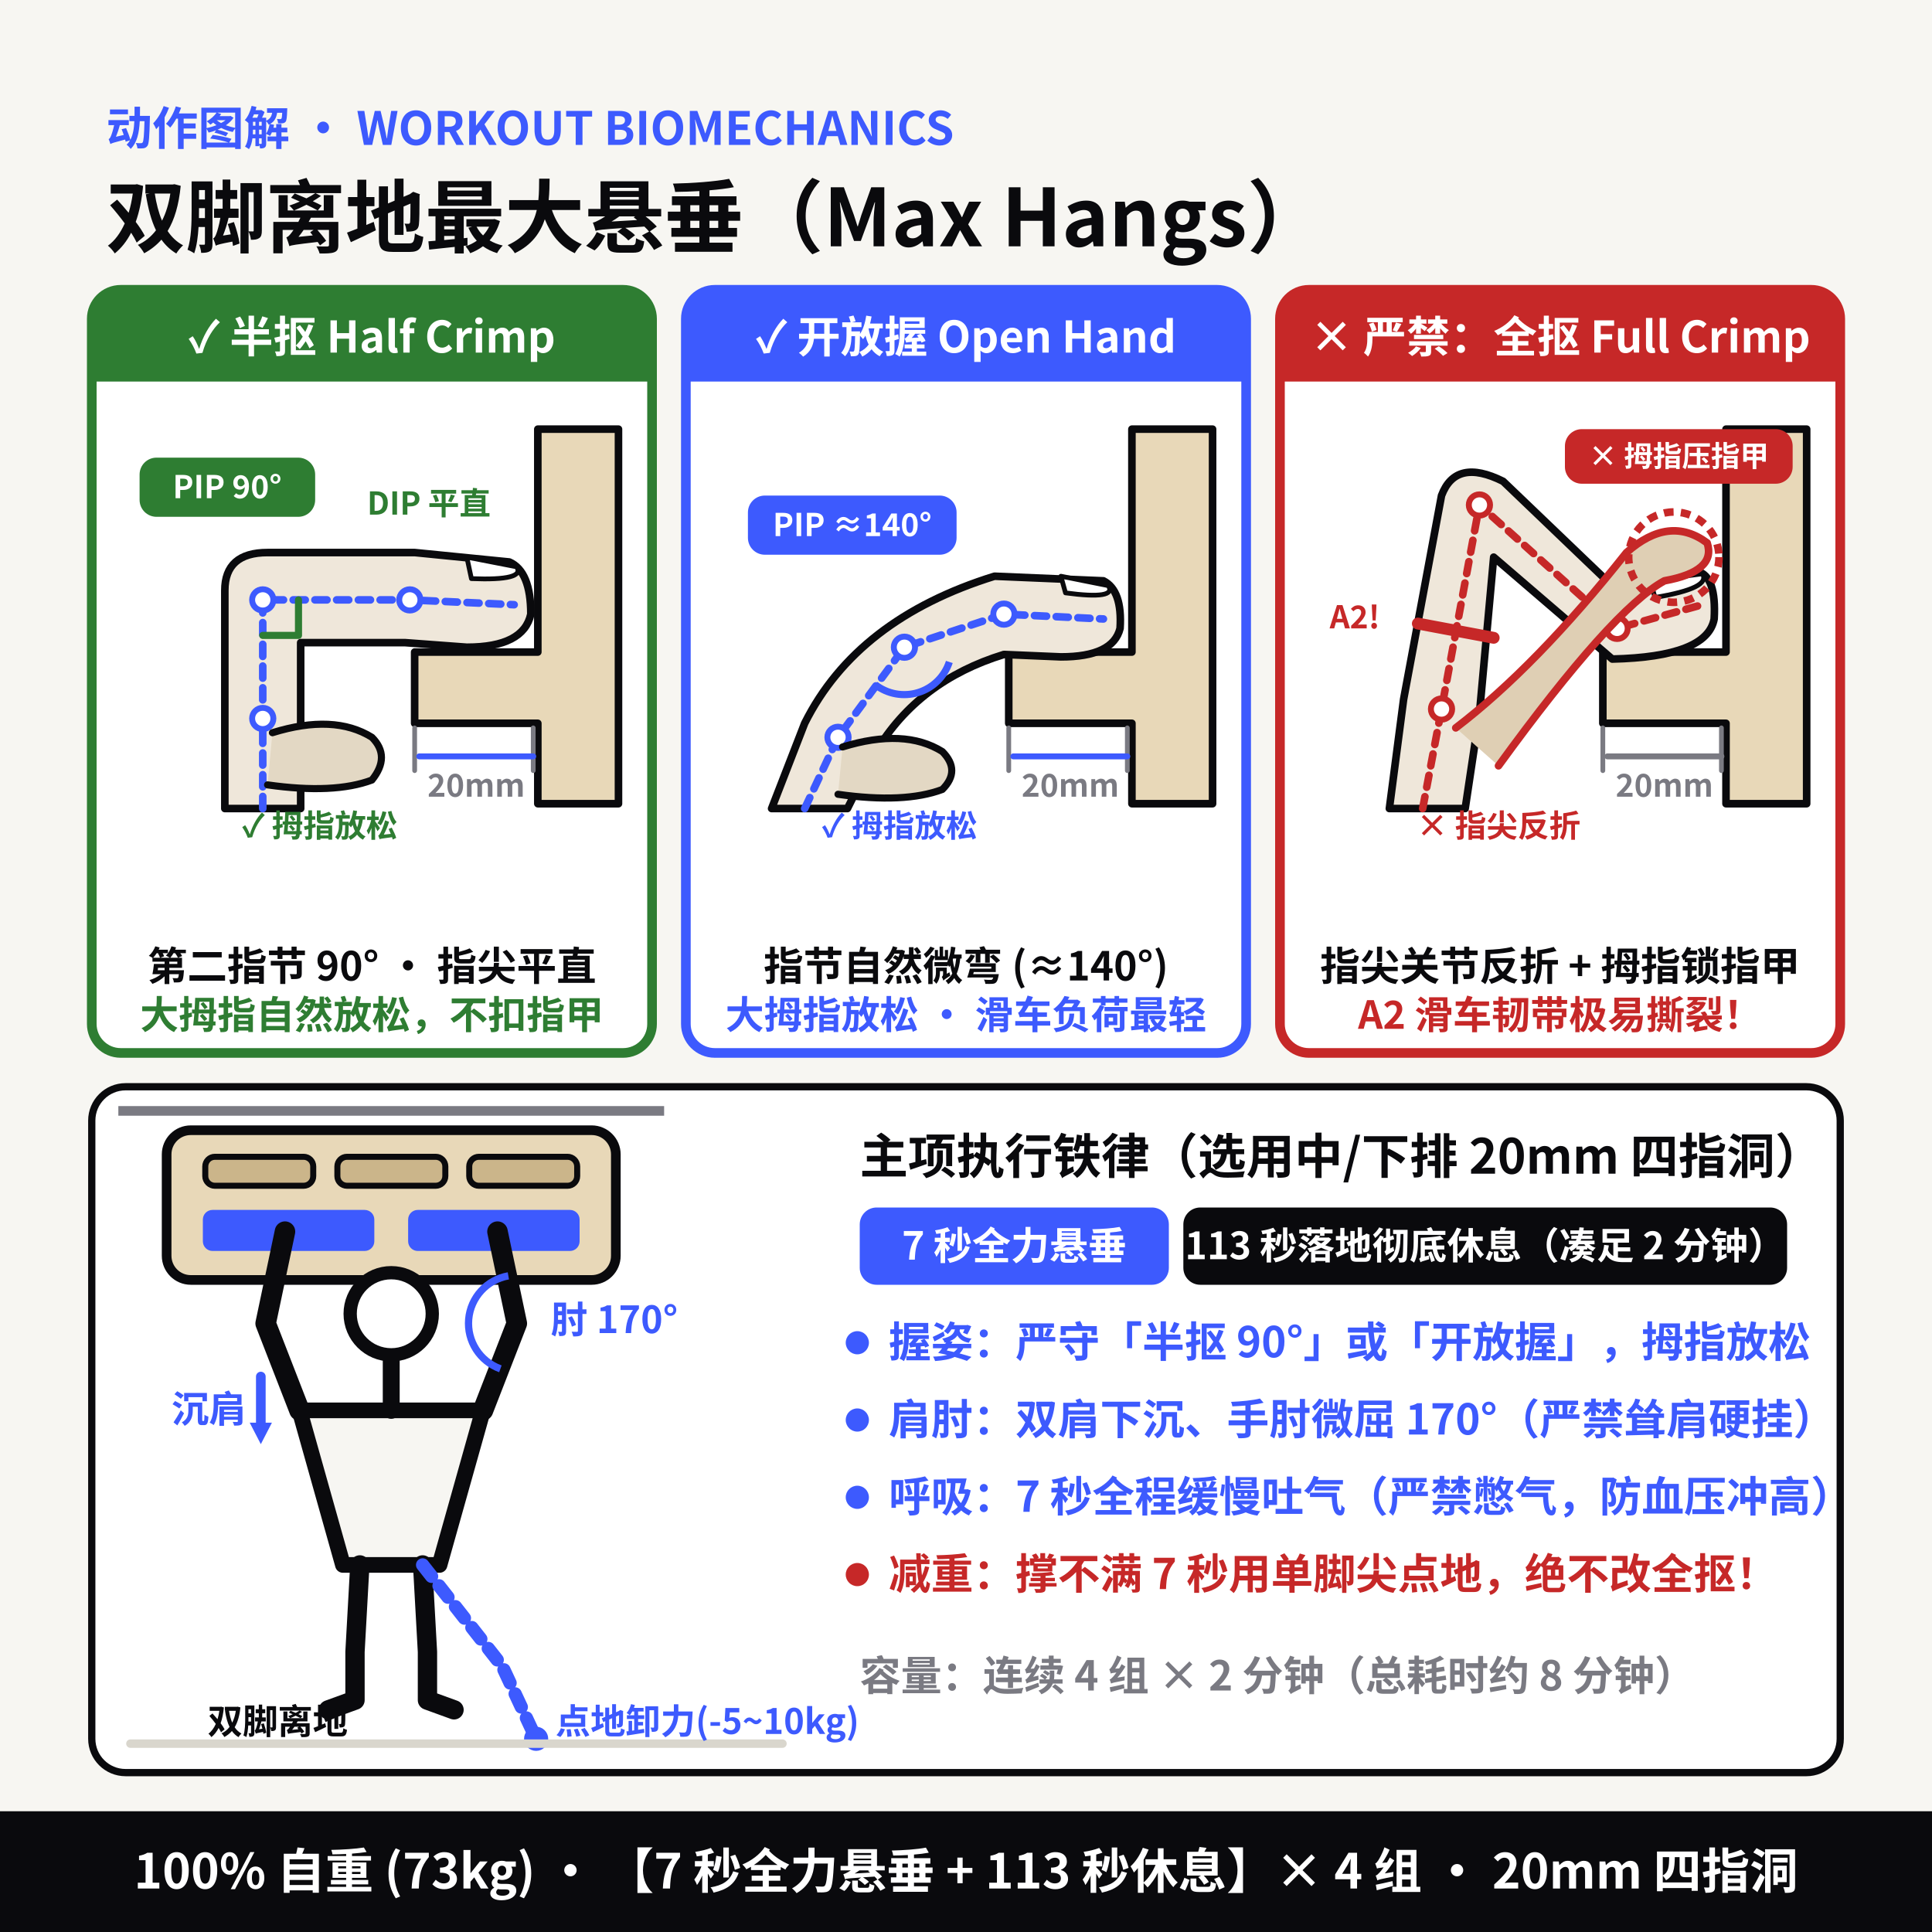
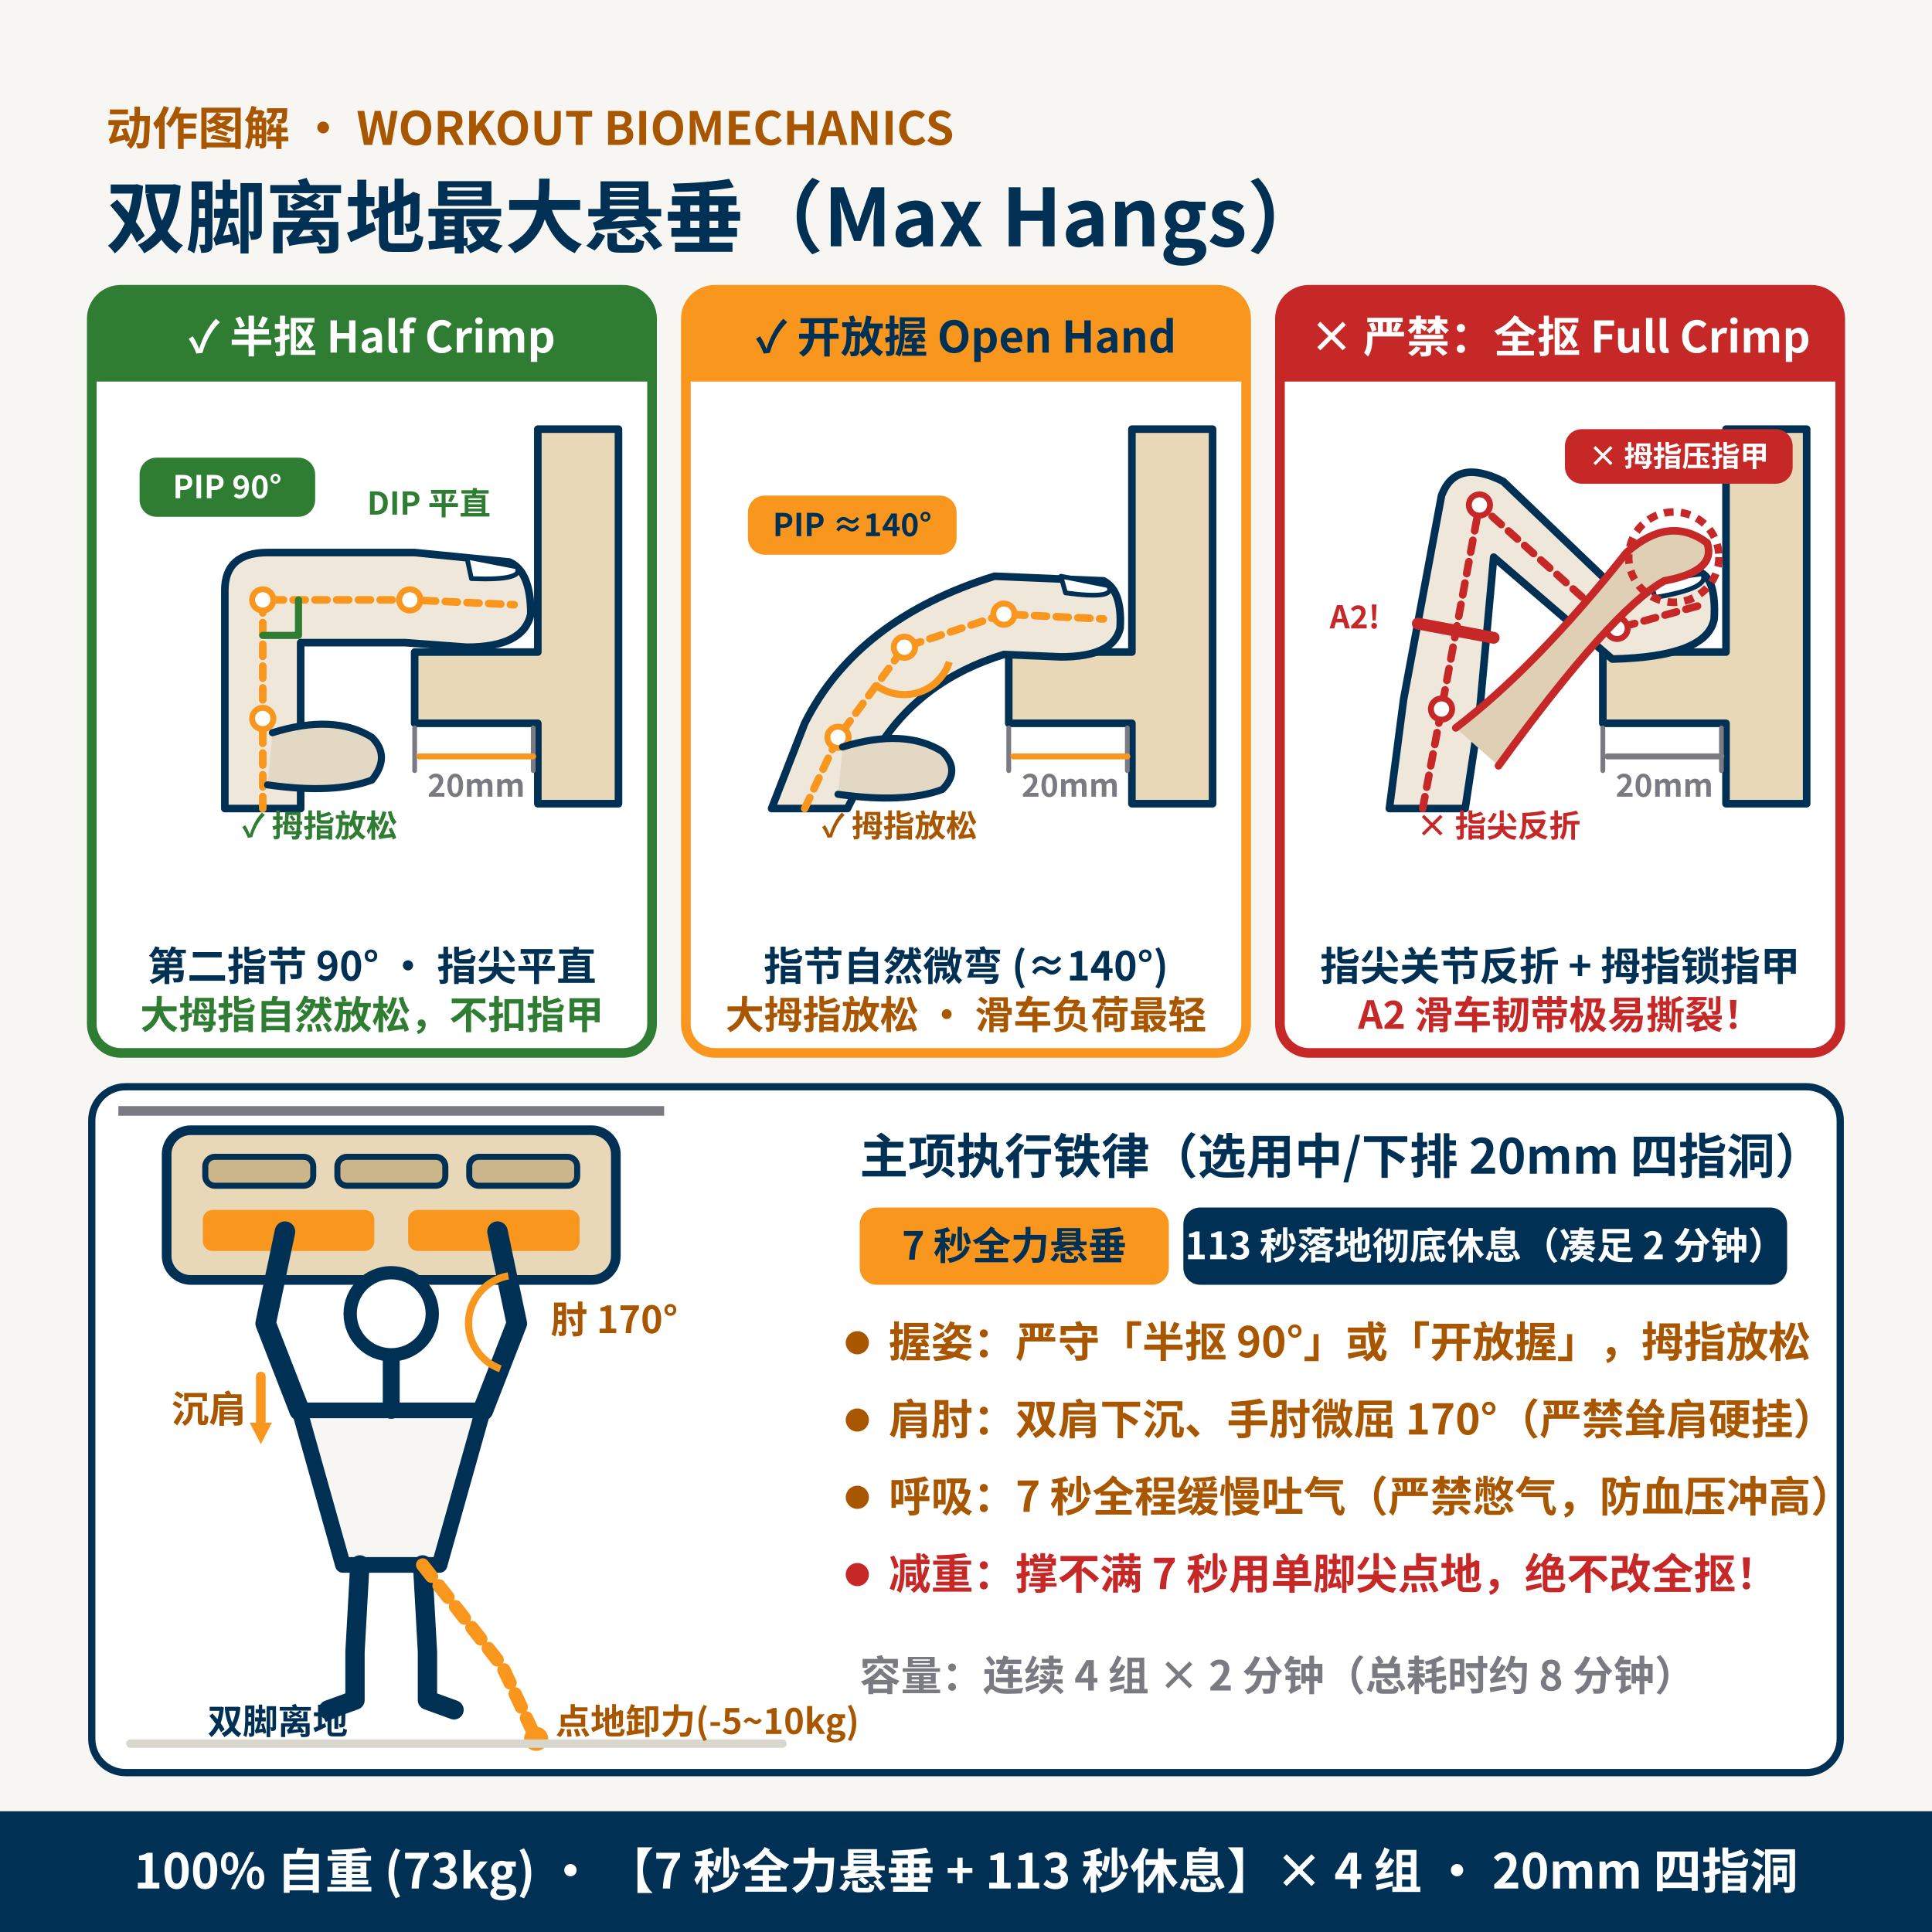
<svg xmlns="http://www.w3.org/2000/svg" viewBox="0 0 800 800" width="800" height="800">
  <rect width="800" height="800" fill="#f7f6f2" />
-   <text x="44.0" y="60.0" font-family="Noto Sans CJK SC, Noto Sans SC, PingFang SC, sans-serif" font-size="19" font-weight="800" fill="#3d5afe" text-anchor="start">动作图解 · WORKOUT BIOMECHANICS</text>
-   <text x="44.0" y="102.0" font-family="Noto Sans CJK SC, Noto Sans SC, PingFang SC, sans-serif" font-size="33" font-weight="900" fill="#0a0a0d" text-anchor="start">双脚离地最大悬垂（Max Hangs）</text>
+   <text x="44.0" y="60.0" font-family="Noto Sans CJK SC, Noto Sans SC, PingFang SC, sans-serif" font-size="19" font-weight="800" fill="#a85600" text-anchor="start">动作图解 · WORKOUT BIOMECHANICS</text>
+   <text x="44.0" y="102.0" font-family="Noto Sans CJK SC, Noto Sans SC, PingFang SC, sans-serif" font-size="33" font-weight="900" fill="#003054" text-anchor="start">双脚离地最大悬垂（Max Hangs）</text>
  <rect x="38.0" y="120.0" width="232.0" height="316.0" rx="12" fill="#fff" stroke="#2e7d32" stroke-width="4" />
  <path d="M38,158 V132 Q38,120 50,120 H258 Q270,120 270,132 V158 Z" fill="#2e7d32" stroke="#2e7d32" stroke-width="0" stroke-linecap="round" stroke-linejoin="round" />
  <text x="154.0" y="146.0" font-family="Noto Sans CJK SC, Noto Sans SC, PingFang SC, sans-serif" font-size="18" font-weight="800" fill="#fff" text-anchor="middle">✓ 半抠 Half Crimp</text>
-   <polygon points="222.7,177.7 256.1,177.7 256.1,332.8 222.7,332.8 222.7,299.5 171.7,299.5 171.7,270.0 222.7,270.0" fill="#e8d8b8" stroke="#0a0a0d" stroke-width="3.142" stroke-linejoin="round" />
+   <polygon points="222.7,177.7 256.1,177.7 256.1,332.8 222.7,332.8 222.7,299.5 171.7,299.5 171.7,270.0 222.7,270.0" fill="#e8d8b8" stroke="#003054" stroke-width="3.142" stroke-linejoin="round" />
  <polyline points="171.7,301.4 171.7,319.1" fill="none" stroke="#7a7a82" stroke-width="1.964" stroke-linecap="round" stroke-linejoin="round" />
  <polyline points="220.8,301.4 220.8,319.1" fill="none" stroke="#7a7a82" stroke-width="1.964" stroke-linecap="round" stroke-linejoin="round" />
-   <polyline points="173.6,313.2 220.8,313.2" fill="none" stroke="#3d5afe" stroke-width="2.455" stroke-linecap="round" stroke-linejoin="round" />
+   <polyline points="173.6,313.2 220.8,313.2" fill="none" stroke="#f8961d" stroke-width="2.455" stroke-linecap="round" stroke-linejoin="round" />
  <text x="197.2" y="329.9" font-family="Noto Sans CJK SC, Noto Sans SC, PingFang SC, sans-serif" font-size="13" font-weight="800" fill="#7a7a82" text-anchor="middle">20mm</text>
-   <path d="M93.1,334.8 L93.1,295.5 L93.1,244.5 Q93.1,228.8 110.8,228.8 L171.7,228.8 L210.9,232.7 Q219.8,236.6 219.8,254.3 Q216.8,268.0 193.3,268.0 L167.7,266.1 L124.5,266.1 L124.5,297.5 L124.5,334.8 Z" fill="#efe7da" stroke="#0a0a0d" stroke-width="3.142" stroke-linecap="round" stroke-linejoin="round" />
-   <path d="M193.3,230.7 L213.9,234.7 Q217.8,240.5 195.2,239.6 Z" fill="#fff" stroke="#0a0a0d" stroke-width="1.964" stroke-linecap="round" stroke-linejoin="round" />
-   <polyline points="108.8,334.8 108.8,297.5 108.8,248.4 169.7,248.4 212.9,250.4" fill="none" stroke="#3d5afe" stroke-width="3.142" stroke-linecap="round" stroke-linejoin="round" stroke-dasharray="5 4" />
-   <circle cx="108.8" cy="297.5" r="4.4" fill="#fff" stroke="#3d5afe" stroke-width="2.455" />
-   <circle cx="108.8" cy="248.4" r="4.4" fill="#fff" stroke="#3d5afe" stroke-width="2.455" />
-   <circle cx="169.7" cy="248.4" r="4.4" fill="#fff" stroke="#3d5afe" stroke-width="2.455" />
+   <path d="M93.1,334.8 L93.1,295.5 L93.1,244.5 Q93.1,228.8 110.8,228.8 L171.7,228.8 L210.9,232.7 Q219.8,236.6 219.8,254.3 Q216.8,268.0 193.3,268.0 L167.7,266.1 L124.5,266.1 L124.5,297.5 L124.5,334.8 Z" fill="#efe7da" stroke="#003054" stroke-width="3.142" stroke-linecap="round" stroke-linejoin="round" />
+   <path d="M193.3,230.7 L213.9,234.7 Q217.8,240.5 195.2,239.6 Z" fill="#fff" stroke="#003054" stroke-width="1.964" stroke-linecap="round" stroke-linejoin="round" />
+   <polyline points="108.8,334.8 108.8,297.5 108.8,248.4 169.7,248.4 212.9,250.4" fill="none" stroke="#f8961d" stroke-width="3.142" stroke-linecap="round" stroke-linejoin="round" stroke-dasharray="5 4" />
+   <circle cx="108.8" cy="297.5" r="4.4" fill="#fff" stroke="#f8961d" stroke-width="2.455" />
+   <circle cx="108.8" cy="248.4" r="4.4" fill="#fff" stroke="#f8961d" stroke-width="2.455" />
+   <circle cx="169.7" cy="248.4" r="4.4" fill="#fff" stroke="#f8961d" stroke-width="2.455" />
  <path d="M123.6,248.4 L123.6,263.1 L108.8,263.1" fill="none" stroke="#2e7d32" stroke-width="2.945" stroke-linecap="round" stroke-linejoin="round" />
  <rect x="57.8" y="189.5" width="72.7" height="24.5" rx="7" fill="#2e7d32" stroke="#2e7d32" stroke-width="0" />
  <text x="94.1" y="206.3" font-family="Noto Sans CJK SC, Noto Sans SC, PingFang SC, sans-serif" font-size="13" font-weight="800" fill="#fff" text-anchor="middle">PIP 90°</text>
  <text x="177.6" y="213.1" font-family="Noto Sans CJK SC, Noto Sans SC, PingFang SC, sans-serif" font-size="13" font-weight="800" fill="#2e7d32" text-anchor="middle">DIP 平直</text>
-   <path d="M112.8,303.4 Q138.3,295.5 154.0,305.3 Q161.9,313.2 154.0,323.0 Q138.3,328.9 110.8,325.0" fill="#e3d8c4" stroke="#0a0a0d" stroke-width="2.945" stroke-linecap="round" stroke-linejoin="round" />
+   <path d="M112.8,303.4 Q138.3,295.5 154.0,305.3 Q161.9,313.2 154.0,323.0 Q138.3,328.9 110.8,325.0" fill="#e3d8c4" stroke="#003054" stroke-width="2.945" stroke-linecap="round" stroke-linejoin="round" />
  <text x="132.4" y="346.6" font-family="Noto Sans CJK SC, Noto Sans SC, PingFang SC, sans-serif" font-size="13" font-weight="800" fill="#2e7d32" text-anchor="middle">✓ 拇指放松</text>
-   <text x="154.0" y="406.0" font-family="Noto Sans CJK SC, Noto Sans SC, PingFang SC, sans-serif" font-size="16.5" font-weight="700" fill="#0a0a0d" text-anchor="middle">第二指节 90° · 指尖平直</text>
+   <text x="154.0" y="406.0" font-family="Noto Sans CJK SC, Noto Sans SC, PingFang SC, sans-serif" font-size="16.5" font-weight="700" fill="#003054" text-anchor="middle">第二指节 90° · 指尖平直</text>
  <text x="154.0" y="426.0" font-family="Noto Sans CJK SC, Noto Sans SC, PingFang SC, sans-serif" font-size="16" font-weight="800" fill="#2e7d32" text-anchor="middle">大拇指自然放松，不扣指甲</text>
-   <rect x="284.0" y="120.0" width="232.0" height="316.0" rx="12" fill="#fff" stroke="#3d5afe" stroke-width="4" />
-   <path d="M284,158 V132 Q284,120 296,120 H504 Q516,120 516,132 V158 Z" fill="#3d5afe" stroke="#3d5afe" stroke-width="0" stroke-linecap="round" stroke-linejoin="round" />
-   <text x="400.0" y="146.0" font-family="Noto Sans CJK SC, Noto Sans SC, PingFang SC, sans-serif" font-size="18" font-weight="800" fill="#fff" text-anchor="middle">✓ 开放握 Open Hand</text>
-   <polygon points="468.7,177.7 502.1,177.7 502.1,332.8 468.7,332.8 468.7,299.5 417.7,299.5 417.7,270.0 468.7,270.0" fill="#e8d8b8" stroke="#0a0a0d" stroke-width="3.142" stroke-linejoin="round" />
+   <rect x="284.0" y="120.0" width="232.0" height="316.0" rx="12" fill="#fff" stroke="#f8961d" stroke-width="4" />
+   <path d="M284,158 V132 Q284,120 296,120 H504 Q516,120 516,132 V158 Z" fill="#f8961d" stroke="#f8961d" stroke-width="0" stroke-linecap="round" stroke-linejoin="round" />
+   <text x="400.0" y="146.0" font-family="Noto Sans CJK SC, Noto Sans SC, PingFang SC, sans-serif" font-size="18" font-weight="800" fill="#003054" text-anchor="middle">✓ 开放握 Open Hand</text>
+   <polygon points="468.7,177.7 502.1,177.7 502.1,332.8 468.7,332.8 468.7,299.5 417.7,299.5 417.7,270.0 468.7,270.0" fill="#e8d8b8" stroke="#003054" stroke-width="3.142" stroke-linejoin="round" />
  <polyline points="417.7,301.4 417.7,319.1" fill="none" stroke="#7a7a82" stroke-width="1.964" stroke-linecap="round" stroke-linejoin="round" />
  <polyline points="466.8,301.4 466.8,319.1" fill="none" stroke="#7a7a82" stroke-width="1.964" stroke-linecap="round" stroke-linejoin="round" />
-   <polyline points="419.6,313.2 466.8,313.2" fill="none" stroke="#3d5afe" stroke-width="2.455" stroke-linecap="round" stroke-linejoin="round" />
+   <polyline points="419.6,313.2 466.8,313.2" fill="none" stroke="#f8961d" stroke-width="2.455" stroke-linecap="round" stroke-linejoin="round" />
  <text x="443.2" y="329.9" font-family="Noto Sans CJK SC, Noto Sans SC, PingFang SC, sans-serif" font-size="13" font-weight="800" fill="#7a7a82" text-anchor="middle">20mm</text>
-   <path d="M319.5,334.8 L333.2,299.5 Q354.8,256.3 411.8,238.6 L456.9,240.5 Q464.8,244.5 463.8,260.2 Q460.9,272.0 439.3,272.0 L415.7,271.0 Q380.4,281.8 362.7,311.2 L350.9,334.8 Z" fill="#efe7da" stroke="#0a0a0d" stroke-width="3.142" stroke-linecap="round" stroke-linejoin="round" />
-   <path d="M439.3,238.6 L458.9,242.5 Q462.8,248.4 441.2,245.5 Z" fill="#fff" stroke="#0a0a0d" stroke-width="1.964" stroke-linecap="round" stroke-linejoin="round" />
-   <polyline points="333.2,334.8 347.0,305.3 374.5,268.0 415.7,254.3 456.9,256.3" fill="none" stroke="#3d5afe" stroke-width="3.142" stroke-linecap="round" stroke-linejoin="round" stroke-dasharray="5 4" />
-   <circle cx="347.0" cy="305.3" r="4.4" fill="#fff" stroke="#3d5afe" stroke-width="2.455" />
-   <circle cx="374.5" cy="268.0" r="4.4" fill="#fff" stroke="#3d5afe" stroke-width="2.455" />
-   <circle cx="415.7" cy="254.3" r="4.4" fill="#fff" stroke="#3d5afe" stroke-width="2.455" />
-   <path d="M362.4,283.5 A19.636,19.636 0 0 0 393.1,274.1" fill="none" stroke="#3d5afe" stroke-width="2.945" />
-   <rect x="309.7" y="205.2" width="86.4" height="24.5" rx="7" fill="#3d5afe" stroke="#3d5afe" stroke-width="0" />
-   <text x="352.9" y="222.0" font-family="Noto Sans CJK SC, Noto Sans SC, PingFang SC, sans-serif" font-size="13" font-weight="800" fill="#fff" text-anchor="middle">PIP ≈140°</text>
-   <path d="M348.9,309.3 Q374.5,301.4 390.2,311.2 Q398.0,319.1 390.2,326.9 Q374.5,332.8 347.0,328.9" fill="#e3d8c4" stroke="#0a0a0d" stroke-width="2.945" stroke-linecap="round" stroke-linejoin="round" />
-   <text x="372.5" y="346.6" font-family="Noto Sans CJK SC, Noto Sans SC, PingFang SC, sans-serif" font-size="13" font-weight="800" fill="#3d5afe" text-anchor="middle">✓ 拇指放松</text>
-   <text x="400.0" y="406.0" font-family="Noto Sans CJK SC, Noto Sans SC, PingFang SC, sans-serif" font-size="16.5" font-weight="700" fill="#0a0a0d" text-anchor="middle">指节自然微弯 (≈140°)</text>
-   <text x="400.0" y="426.0" font-family="Noto Sans CJK SC, Noto Sans SC, PingFang SC, sans-serif" font-size="16" font-weight="800" fill="#3d5afe" text-anchor="middle">大拇指放松 · 滑车负荷最轻</text>
+   <path d="M319.5,334.8 L333.2,299.5 Q354.8,256.3 411.8,238.6 L456.9,240.5 Q464.8,244.5 463.8,260.2 Q460.9,272.0 439.3,272.0 L415.7,271.0 Q380.4,281.8 362.7,311.2 L350.9,334.8 Z" fill="#efe7da" stroke="#003054" stroke-width="3.142" stroke-linecap="round" stroke-linejoin="round" />
+   <path d="M439.3,238.6 L458.9,242.5 Q462.8,248.4 441.2,245.5 Z" fill="#fff" stroke="#003054" stroke-width="1.964" stroke-linecap="round" stroke-linejoin="round" />
+   <polyline points="333.2,334.8 347.0,305.3 374.5,268.0 415.7,254.3 456.9,256.3" fill="none" stroke="#f8961d" stroke-width="3.142" stroke-linecap="round" stroke-linejoin="round" stroke-dasharray="5 4" />
+   <circle cx="347.0" cy="305.3" r="4.4" fill="#fff" stroke="#f8961d" stroke-width="2.455" />
+   <circle cx="374.5" cy="268.0" r="4.4" fill="#fff" stroke="#f8961d" stroke-width="2.455" />
+   <circle cx="415.7" cy="254.3" r="4.4" fill="#fff" stroke="#f8961d" stroke-width="2.455" />
+   <path d="M362.4,283.5 A19.636,19.636 0 0 0 393.1,274.1" fill="none" stroke="#f8961d" stroke-width="2.945" />
+   <rect x="309.7" y="205.2" width="86.4" height="24.5" rx="7" fill="#f8961d" stroke="#f8961d" stroke-width="0" />
+   <text x="352.9" y="222.0" font-family="Noto Sans CJK SC, Noto Sans SC, PingFang SC, sans-serif" font-size="13" font-weight="800" fill="#003054" text-anchor="middle">PIP ≈140°</text>
+   <path d="M348.9,309.3 Q374.5,301.4 390.2,311.2 Q398.0,319.1 390.2,326.9 Q374.5,332.8 347.0,328.9" fill="#e3d8c4" stroke="#003054" stroke-width="2.945" stroke-linecap="round" stroke-linejoin="round" />
+   <text x="372.5" y="346.6" font-family="Noto Sans CJK SC, Noto Sans SC, PingFang SC, sans-serif" font-size="13" font-weight="800" fill="#a85600" text-anchor="middle">✓ 拇指放松</text>
+   <text x="400.0" y="406.0" font-family="Noto Sans CJK SC, Noto Sans SC, PingFang SC, sans-serif" font-size="16.5" font-weight="700" fill="#003054" text-anchor="middle">指节自然微弯 (≈140°)</text>
+   <text x="400.0" y="426.0" font-family="Noto Sans CJK SC, Noto Sans SC, PingFang SC, sans-serif" font-size="16" font-weight="800" fill="#a85600" text-anchor="middle">大拇指放松 · 滑车负荷最轻</text>
  <rect x="530.0" y="120.0" width="232.0" height="316.0" rx="12" fill="#fff" stroke="#c62828" stroke-width="4" />
  <path d="M530,158 V132 Q530,120 542,120 H750 Q762,120 762,132 V158 Z" fill="#c62828" stroke="#c62828" stroke-width="0" stroke-linecap="round" stroke-linejoin="round" />
  <text x="646.0" y="146.0" font-family="Noto Sans CJK SC, Noto Sans SC, PingFang SC, sans-serif" font-size="18" font-weight="800" fill="#fff" text-anchor="middle">× 严禁：全抠 Full Crimp</text>
-   <polygon points="714.7,177.7 748.1,177.7 748.1,332.8 714.7,332.8 714.7,299.5 663.7,299.5 663.7,270.0 714.7,270.0" fill="#e8d8b8" stroke="#0a0a0d" stroke-width="3.142" stroke-linejoin="round" />
+   <polygon points="714.7,177.7 748.1,177.7 748.1,332.8 714.7,332.8 714.7,299.5 663.7,299.5 663.7,270.0 714.7,270.0" fill="#e8d8b8" stroke="#003054" stroke-width="3.142" stroke-linejoin="round" />
  <polyline points="663.7,301.4 663.7,319.1" fill="none" stroke="#7a7a82" stroke-width="1.964" stroke-linecap="round" stroke-linejoin="round" />
  <polyline points="712.8,301.4 712.8,319.1" fill="none" stroke="#7a7a82" stroke-width="1.964" stroke-linecap="round" stroke-linejoin="round" />
  <polyline points="665.6,313.2 712.8,313.2" fill="none" stroke="#7a7a82" stroke-width="2.455" stroke-linecap="round" stroke-linejoin="round" />
  <text x="689.2" y="329.9" font-family="Noto Sans CJK SC, Noto Sans SC, PingFang SC, sans-serif" font-size="13" font-weight="800" fill="#7a7a82" text-anchor="middle">20mm</text>
-   <path d="M575.3,334.8 L581.2,289.6 L596.9,205.2 Q602.8,189.5 622.4,199.3 L669.6,244.5 L702.9,236.6 Q710.8,238.6 709.8,256.3 Q706.9,272.0 667.6,272.9 L618.5,230.7 L612.6,295.5 L606.7,334.8 Z" fill="#efe7da" stroke="#0a0a0d" stroke-width="3.142" stroke-linecap="round" stroke-linejoin="round" />
-   <path d="M683.3,240.5 L704.9,237.6 Q708.8,243.5 685.3,247.4 Z" fill="#fff" stroke="#0a0a0d" stroke-width="1.964" stroke-linecap="round" stroke-linejoin="round" />
+   <path d="M575.3,334.8 L581.2,289.6 L596.9,205.2 Q602.8,189.5 622.4,199.3 L669.6,244.5 L702.9,236.6 Q710.8,238.6 709.8,256.3 Q706.9,272.0 667.6,272.9 L618.5,230.7 L612.6,295.5 L606.7,334.8 Z" fill="#efe7da" stroke="#003054" stroke-width="3.142" stroke-linecap="round" stroke-linejoin="round" />
+   <path d="M683.3,240.5 L704.9,237.6 Q708.8,243.5 685.3,247.4 Z" fill="#fff" stroke="#003054" stroke-width="1.964" stroke-linecap="round" stroke-linejoin="round" />
  <polyline points="589.1,334.8 596.9,293.6 612.6,209.1 669.6,260.2 704.9,250.4" fill="none" stroke="#c62828" stroke-width="3.142" stroke-linecap="round" stroke-linejoin="round" stroke-dasharray="5 4" />
  <circle cx="596.9" cy="293.6" r="4.4" fill="#fff" stroke="#c62828" stroke-width="2.455" />
  <circle cx="612.6" cy="209.1" r="4.4" fill="#fff" stroke="#c62828" stroke-width="2.455" />
  <circle cx="669.6" cy="260.2" r="4.4" fill="#fff" stroke="#c62828" stroke-width="2.455" />
  <polyline points="587.1,258.2 618.5,264.1" fill="none" stroke="#c62828" stroke-width="4.909" stroke-linecap="round" stroke-linejoin="round" />
  <text x="571.4" y="260.2" font-family="Noto Sans CJK SC, Noto Sans SC, PingFang SC, sans-serif" font-size="13" font-weight="900" fill="#c62828" text-anchor="end">A2!</text>
  <path d="M602.8,301.4 Q636.2,275.9 673.5,228.8 Q691.2,213.1 706.9,224.8 Q710.8,236.6 689.2,240.5 Q667.6,252.3 620.5,317.1" fill="#dfcfb4" stroke="#c62828" stroke-width="3.142" stroke-linecap="round" stroke-linejoin="round" />
  <circle cx="693.1" cy="230.7" r="18.7" fill="none" stroke="#c62828" stroke-width="3.142" stroke-dasharray="4 3" />
  <rect x="648.0" y="177.7" width="94.3" height="22.6" rx="7" fill="#c62828" stroke="#c62828" stroke-width="0" />
  <text x="695.1" y="193.2" font-family="Noto Sans CJK SC, Noto Sans SC, PingFang SC, sans-serif" font-size="12" font-weight="800" fill="#fff" text-anchor="middle">× 拇指压指甲</text>
  <text x="620.5" y="346.6" font-family="Noto Sans CJK SC, Noto Sans SC, PingFang SC, sans-serif" font-size="13" font-weight="800" fill="#c62828" text-anchor="middle">× 指尖反折</text>
-   <text x="646.0" y="406.0" font-family="Noto Sans CJK SC, Noto Sans SC, PingFang SC, sans-serif" font-size="16.5" font-weight="700" fill="#0a0a0d" text-anchor="middle">指尖关节反折 + 拇指锁指甲</text>
+   <text x="646.0" y="406.0" font-family="Noto Sans CJK SC, Noto Sans SC, PingFang SC, sans-serif" font-size="16.5" font-weight="700" fill="#003054" text-anchor="middle">指尖关节反折 + 拇指锁指甲</text>
  <text x="646.0" y="426.0" font-family="Noto Sans CJK SC, Noto Sans SC, PingFang SC, sans-serif" font-size="16" font-weight="800" fill="#c62828" text-anchor="middle">A2 滑车韧带极易撕裂！</text>
-   <rect x="38.0" y="450.0" width="724.0" height="284.0" rx="14" fill="#fff" stroke="#0a0a0d" stroke-width="3" />
+   <rect x="38.0" y="450.0" width="724.0" height="284.0" rx="14" fill="#fff" stroke="#003054" stroke-width="3" />
  <polyline points="49.0,460.0 275.0,460.0" fill="none" stroke="#7a7a82" stroke-width="4" stroke-linecap="butt" stroke-linejoin="round" />
-   <rect x="69.0" y="468.0" width="186.0" height="62.0" rx="10" fill="#e8d8b8" stroke="#0a0a0d" stroke-width="4" />
-   <rect x="85.0" y="479.0" width="44.7" height="12.0" rx="4" fill="#cbb58a" stroke="#0a0a0d" stroke-width="2.5" />
-   <rect x="139.7" y="479.0" width="44.7" height="12.0" rx="4" fill="#cbb58a" stroke="#0a0a0d" stroke-width="2.5" />
-   <rect x="194.3" y="479.0" width="44.7" height="12.0" rx="4" fill="#cbb58a" stroke="#0a0a0d" stroke-width="2.5" />
-   <rect x="85.0" y="502.0" width="69.0" height="15.0" rx="3" fill="#3d5afe" stroke="#3d5afe" stroke-width="2" />
-   <rect x="170.0" y="502.0" width="69.0" height="15.0" rx="3" fill="#3d5afe" stroke="#3d5afe" stroke-width="2" />
-   <polyline points="118.0,510.0 110.0,548.0 124.0,584.0" fill="none" stroke="#0a0a0d" stroke-width="8.5" stroke-linecap="round" stroke-linejoin="round" />
-   <polyline points="206.0,510.0 214.0,548.0 200.0,584.0" fill="none" stroke="#0a0a0d" stroke-width="8.5" stroke-linecap="round" stroke-linejoin="round" />
-   <path d="M210.5,528.3 A20,20 0 0 0 207.2,566.8" fill="none" stroke="#3d5afe" stroke-width="3" />
-   <text x="228.0" y="552.0" font-family="Noto Sans CJK SC, Noto Sans SC, PingFang SC, sans-serif" font-size="15.5" font-weight="800" fill="#3d5afe" text-anchor="start">肘 170°</text>
-   <polyline points="108.0,570.0 108.0,592.5" fill="none" stroke="#3d5afe" stroke-width="4" stroke-linecap="round" stroke-linejoin="round" />
-   <polygon points="108.0,598.0 103.4,589.1 112.6,589.1" fill="#3d5afe" />
-   <text x="102.0" y="589.0" font-family="Noto Sans CJK SC, Noto Sans SC, PingFang SC, sans-serif" font-size="15.5" font-weight="800" fill="#3d5afe" text-anchor="end">沉肩</text>
-   <polygon points="124.0,584.0 200.0,584.0 182.0,648.0 142.0,648.0" fill="#f7f6f2" stroke="#0a0a0d" stroke-width="6.5" stroke-linejoin="round" />
-   <polyline points="162.0,584.0 162.0,562.0" fill="none" stroke="#0a0a0d" stroke-width="7" stroke-linecap="round" stroke-linejoin="round" />
-   <circle cx="162.0" cy="544.0" r="17.0" fill="#fff" stroke="#0a0a0d" stroke-width="5.5" />
-   <polyline points="149.0,648.0 147.0,684.0 147.0,704.0 136.0,708.0" fill="none" stroke="#0a0a0d" stroke-width="8" stroke-linecap="round" stroke-linejoin="round" />
-   <polyline points="175.0,648.0 177.0,684.0 177.0,704.0 188.0,708.0" fill="none" stroke="#0a0a0d" stroke-width="8" stroke-linecap="round" stroke-linejoin="round" />
-   <polyline points="175.0,648.0 208.0,690.0 222.0,720.0" fill="none" stroke="#3d5afe" stroke-width="5.5" stroke-linecap="round" stroke-linejoin="round" stroke-dasharray="6 5" />
-   <circle cx="222.0" cy="720.0" r="4.5" fill="#3d5afe" stroke="#3d5afe" stroke-width="1" />
+   <rect x="69.0" y="468.0" width="186.0" height="62.0" rx="10" fill="#e8d8b8" stroke="#003054" stroke-width="4" />
+   <rect x="85.0" y="479.0" width="44.7" height="12.0" rx="4" fill="#cbb58a" stroke="#003054" stroke-width="2.5" />
+   <rect x="139.7" y="479.0" width="44.7" height="12.0" rx="4" fill="#cbb58a" stroke="#003054" stroke-width="2.5" />
+   <rect x="194.3" y="479.0" width="44.7" height="12.0" rx="4" fill="#cbb58a" stroke="#003054" stroke-width="2.5" />
+   <rect x="85.0" y="502.0" width="69.0" height="15.0" rx="3" fill="#f8961d" stroke="#f8961d" stroke-width="2" />
+   <rect x="170.0" y="502.0" width="69.0" height="15.0" rx="3" fill="#f8961d" stroke="#f8961d" stroke-width="2" />
+   <polyline points="118.0,510.0 110.0,548.0 124.0,584.0" fill="none" stroke="#003054" stroke-width="8.5" stroke-linecap="round" stroke-linejoin="round" />
+   <polyline points="206.0,510.0 214.0,548.0 200.0,584.0" fill="none" stroke="#003054" stroke-width="8.5" stroke-linecap="round" stroke-linejoin="round" />
+   <path d="M210.5,528.3 A20,20 0 0 0 207.2,566.8" fill="none" stroke="#f8961d" stroke-width="3" />
+   <text x="228.0" y="552.0" font-family="Noto Sans CJK SC, Noto Sans SC, PingFang SC, sans-serif" font-size="15.5" font-weight="800" fill="#a85600" text-anchor="start">肘 170°</text>
+   <polyline points="108.0,570.0 108.0,592.5" fill="none" stroke="#f8961d" stroke-width="4" stroke-linecap="round" stroke-linejoin="round" />
+   <polygon points="108.0,598.0 103.4,589.1 112.6,589.1" fill="#f8961d" />
+   <text x="102.0" y="589.0" font-family="Noto Sans CJK SC, Noto Sans SC, PingFang SC, sans-serif" font-size="15.5" font-weight="800" fill="#a85600" text-anchor="end">沉肩</text>
+   <polygon points="124.0,584.0 200.0,584.0 182.0,648.0 142.0,648.0" fill="#f7f6f2" stroke="#003054" stroke-width="6.5" stroke-linejoin="round" />
+   <polyline points="162.0,584.0 162.0,562.0" fill="none" stroke="#003054" stroke-width="7" stroke-linecap="round" stroke-linejoin="round" />
+   <circle cx="162.0" cy="544.0" r="17.0" fill="#fff" stroke="#003054" stroke-width="5.5" />
+   <polyline points="149.0,648.0 147.0,684.0 147.0,704.0 136.0,708.0" fill="none" stroke="#003054" stroke-width="8" stroke-linecap="round" stroke-linejoin="round" />
+   <polyline points="175.0,648.0 177.0,684.0 177.0,704.0 188.0,708.0" fill="none" stroke="#003054" stroke-width="8" stroke-linecap="round" stroke-linejoin="round" />
+   <polyline points="175.0,648.0 208.0,690.0 222.0,720.0" fill="none" stroke="#f8961d" stroke-width="5.5" stroke-linecap="round" stroke-linejoin="round" stroke-dasharray="6 5" />
+   <circle cx="222.0" cy="720.0" r="4.5" fill="#f8961d" stroke="#f8961d" stroke-width="1" />
  <polyline points="54.0,722.0 324.0,722.0" fill="none" stroke="#d9d6cd" stroke-width="3.5" stroke-linecap="round" stroke-linejoin="round" />
-   <text x="144.0" y="718.0" font-family="Noto Sans CJK SC, Noto Sans SC, PingFang SC, sans-serif" font-size="14.5" font-weight="800" fill="#0a0a0d" text-anchor="end">双脚离地</text>
-   <text x="230.0" y="718.0" font-family="Noto Sans CJK SC, Noto Sans SC, PingFang SC, sans-serif" font-size="14.5" font-weight="800" fill="#3d5afe" text-anchor="start">点地卸力(-5~10kg)</text>
-   <text x="356.0" y="486.0" font-family="Noto Sans CJK SC, Noto Sans SC, PingFang SC, sans-serif" font-size="20" font-weight="900" fill="#0a0a0d" text-anchor="start">主项执行铁律（选用中/下排 20mm 四指洞）</text>
-   <rect x="356.0" y="500.0" width="128.0" height="32.0" rx="7" fill="#3d5afe" stroke="#3d5afe" stroke-width="0" />
-   <text x="420.0" y="521.6" font-family="Noto Sans CJK SC, Noto Sans SC, PingFang SC, sans-serif" font-size="16" font-weight="800" fill="#fff" text-anchor="middle">7 秒全力悬垂</text>
-   <rect x="490.0" y="500.0" width="250.0" height="32.0" rx="7" fill="#0a0a0d" stroke="#0a0a0d" stroke-width="0" />
+   <text x="144.0" y="718.0" font-family="Noto Sans CJK SC, Noto Sans SC, PingFang SC, sans-serif" font-size="14.5" font-weight="800" fill="#003054" text-anchor="end">双脚离地</text>
+   <text x="230.0" y="718.0" font-family="Noto Sans CJK SC, Noto Sans SC, PingFang SC, sans-serif" font-size="14.5" font-weight="800" fill="#a85600" text-anchor="start">点地卸力(-5~10kg)</text>
+   <text x="356.0" y="486.0" font-family="Noto Sans CJK SC, Noto Sans SC, PingFang SC, sans-serif" font-size="20" font-weight="900" fill="#003054" text-anchor="start">主项执行铁律（选用中/下排 20mm 四指洞）</text>
+   <rect x="356.0" y="500.0" width="128.0" height="32.0" rx="7" fill="#f8961d" stroke="#f8961d" stroke-width="0" />
+   <text x="420.0" y="521.6" font-family="Noto Sans CJK SC, Noto Sans SC, PingFang SC, sans-serif" font-size="16" font-weight="800" fill="#003054" text-anchor="middle">7 秒全力悬垂</text>
+   <rect x="490.0" y="500.0" width="250.0" height="32.0" rx="7" fill="#003054" stroke="#003054" stroke-width="0" />
  <text x="615.0" y="521.4" font-family="Noto Sans CJK SC, Noto Sans SC, PingFang SC, sans-serif" font-size="15.5" font-weight="800" fill="#fff" text-anchor="middle">113 秒落地彻底休息（凑足 2 分钟）</text>
-   <circle cx="355.0" cy="556.0" r="4.8" fill="#3d5afe" />
-   <text x="368.0" y="562.0" font-family="Noto Sans CJK SC, Noto Sans SC, PingFang SC, sans-serif" font-size="17.5" font-weight="700" fill="#3d5afe" text-anchor="start">握姿：严守「半抠 90°」或「开放握」，拇指放松</text>
-   <circle cx="355.0" cy="588.0" r="4.8" fill="#3d5afe" />
-   <text x="368.0" y="594.0" font-family="Noto Sans CJK SC, Noto Sans SC, PingFang SC, sans-serif" font-size="17.5" font-weight="700" fill="#3d5afe" text-anchor="start">肩肘：双肩下沉、手肘微屈 170°（严禁耸肩硬挂）</text>
-   <circle cx="355.0" cy="620.0" r="4.8" fill="#3d5afe" />
-   <text x="368.0" y="626.0" font-family="Noto Sans CJK SC, Noto Sans SC, PingFang SC, sans-serif" font-size="17.5" font-weight="700" fill="#3d5afe" text-anchor="start">呼吸：7 秒全程缓慢吐气（严禁憋气，防血压冲高）</text>
+   <circle cx="355.0" cy="556.0" r="4.8" fill="#a85600" />
+   <text x="368.0" y="562.0" font-family="Noto Sans CJK SC, Noto Sans SC, PingFang SC, sans-serif" font-size="17.5" font-weight="700" fill="#a85600" text-anchor="start">握姿：严守「半抠 90°」或「开放握」，拇指放松</text>
+   <circle cx="355.0" cy="588.0" r="4.8" fill="#a85600" />
+   <text x="368.0" y="594.0" font-family="Noto Sans CJK SC, Noto Sans SC, PingFang SC, sans-serif" font-size="17.5" font-weight="700" fill="#a85600" text-anchor="start">肩肘：双肩下沉、手肘微屈 170°（严禁耸肩硬挂）</text>
+   <circle cx="355.0" cy="620.0" r="4.8" fill="#a85600" />
+   <text x="368.0" y="626.0" font-family="Noto Sans CJK SC, Noto Sans SC, PingFang SC, sans-serif" font-size="17.5" font-weight="700" fill="#a85600" text-anchor="start">呼吸：7 秒全程缓慢吐气（严禁憋气，防血压冲高）</text>
  <circle cx="355.0" cy="652.0" r="4.8" fill="#c62828" />
  <text x="368.0" y="658.0" font-family="Noto Sans CJK SC, Noto Sans SC, PingFang SC, sans-serif" font-size="17.5" font-weight="700" fill="#c62828" text-anchor="start">减重：撑不满 7 秒用单脚尖点地，绝不改全抠！</text>
  <text x="356.0" y="700.0" font-family="Noto Sans CJK SC, Noto Sans SC, PingFang SC, sans-serif" font-size="17" font-weight="700" fill="#7a7a82" text-anchor="start">容量：连续 4 组 × 2 分钟（总耗时约 8 分钟）</text>
-   <rect x="0" y="750" width="800" height="50" fill="#0a0a0d" />
+   <rect x="0" y="750" width="800" height="50" fill="#003054" />
  <text x="400.0" y="782.0" font-family="Noto Sans CJK SC, Noto Sans SC, PingFang SC, sans-serif" font-size="20" font-weight="700" fill="#fff" text-anchor="middle">100% 自重 (73kg) · 【7 秒全力悬垂 + 113 秒休息】× 4 组 · 20mm 四指洞</text>
</svg>
